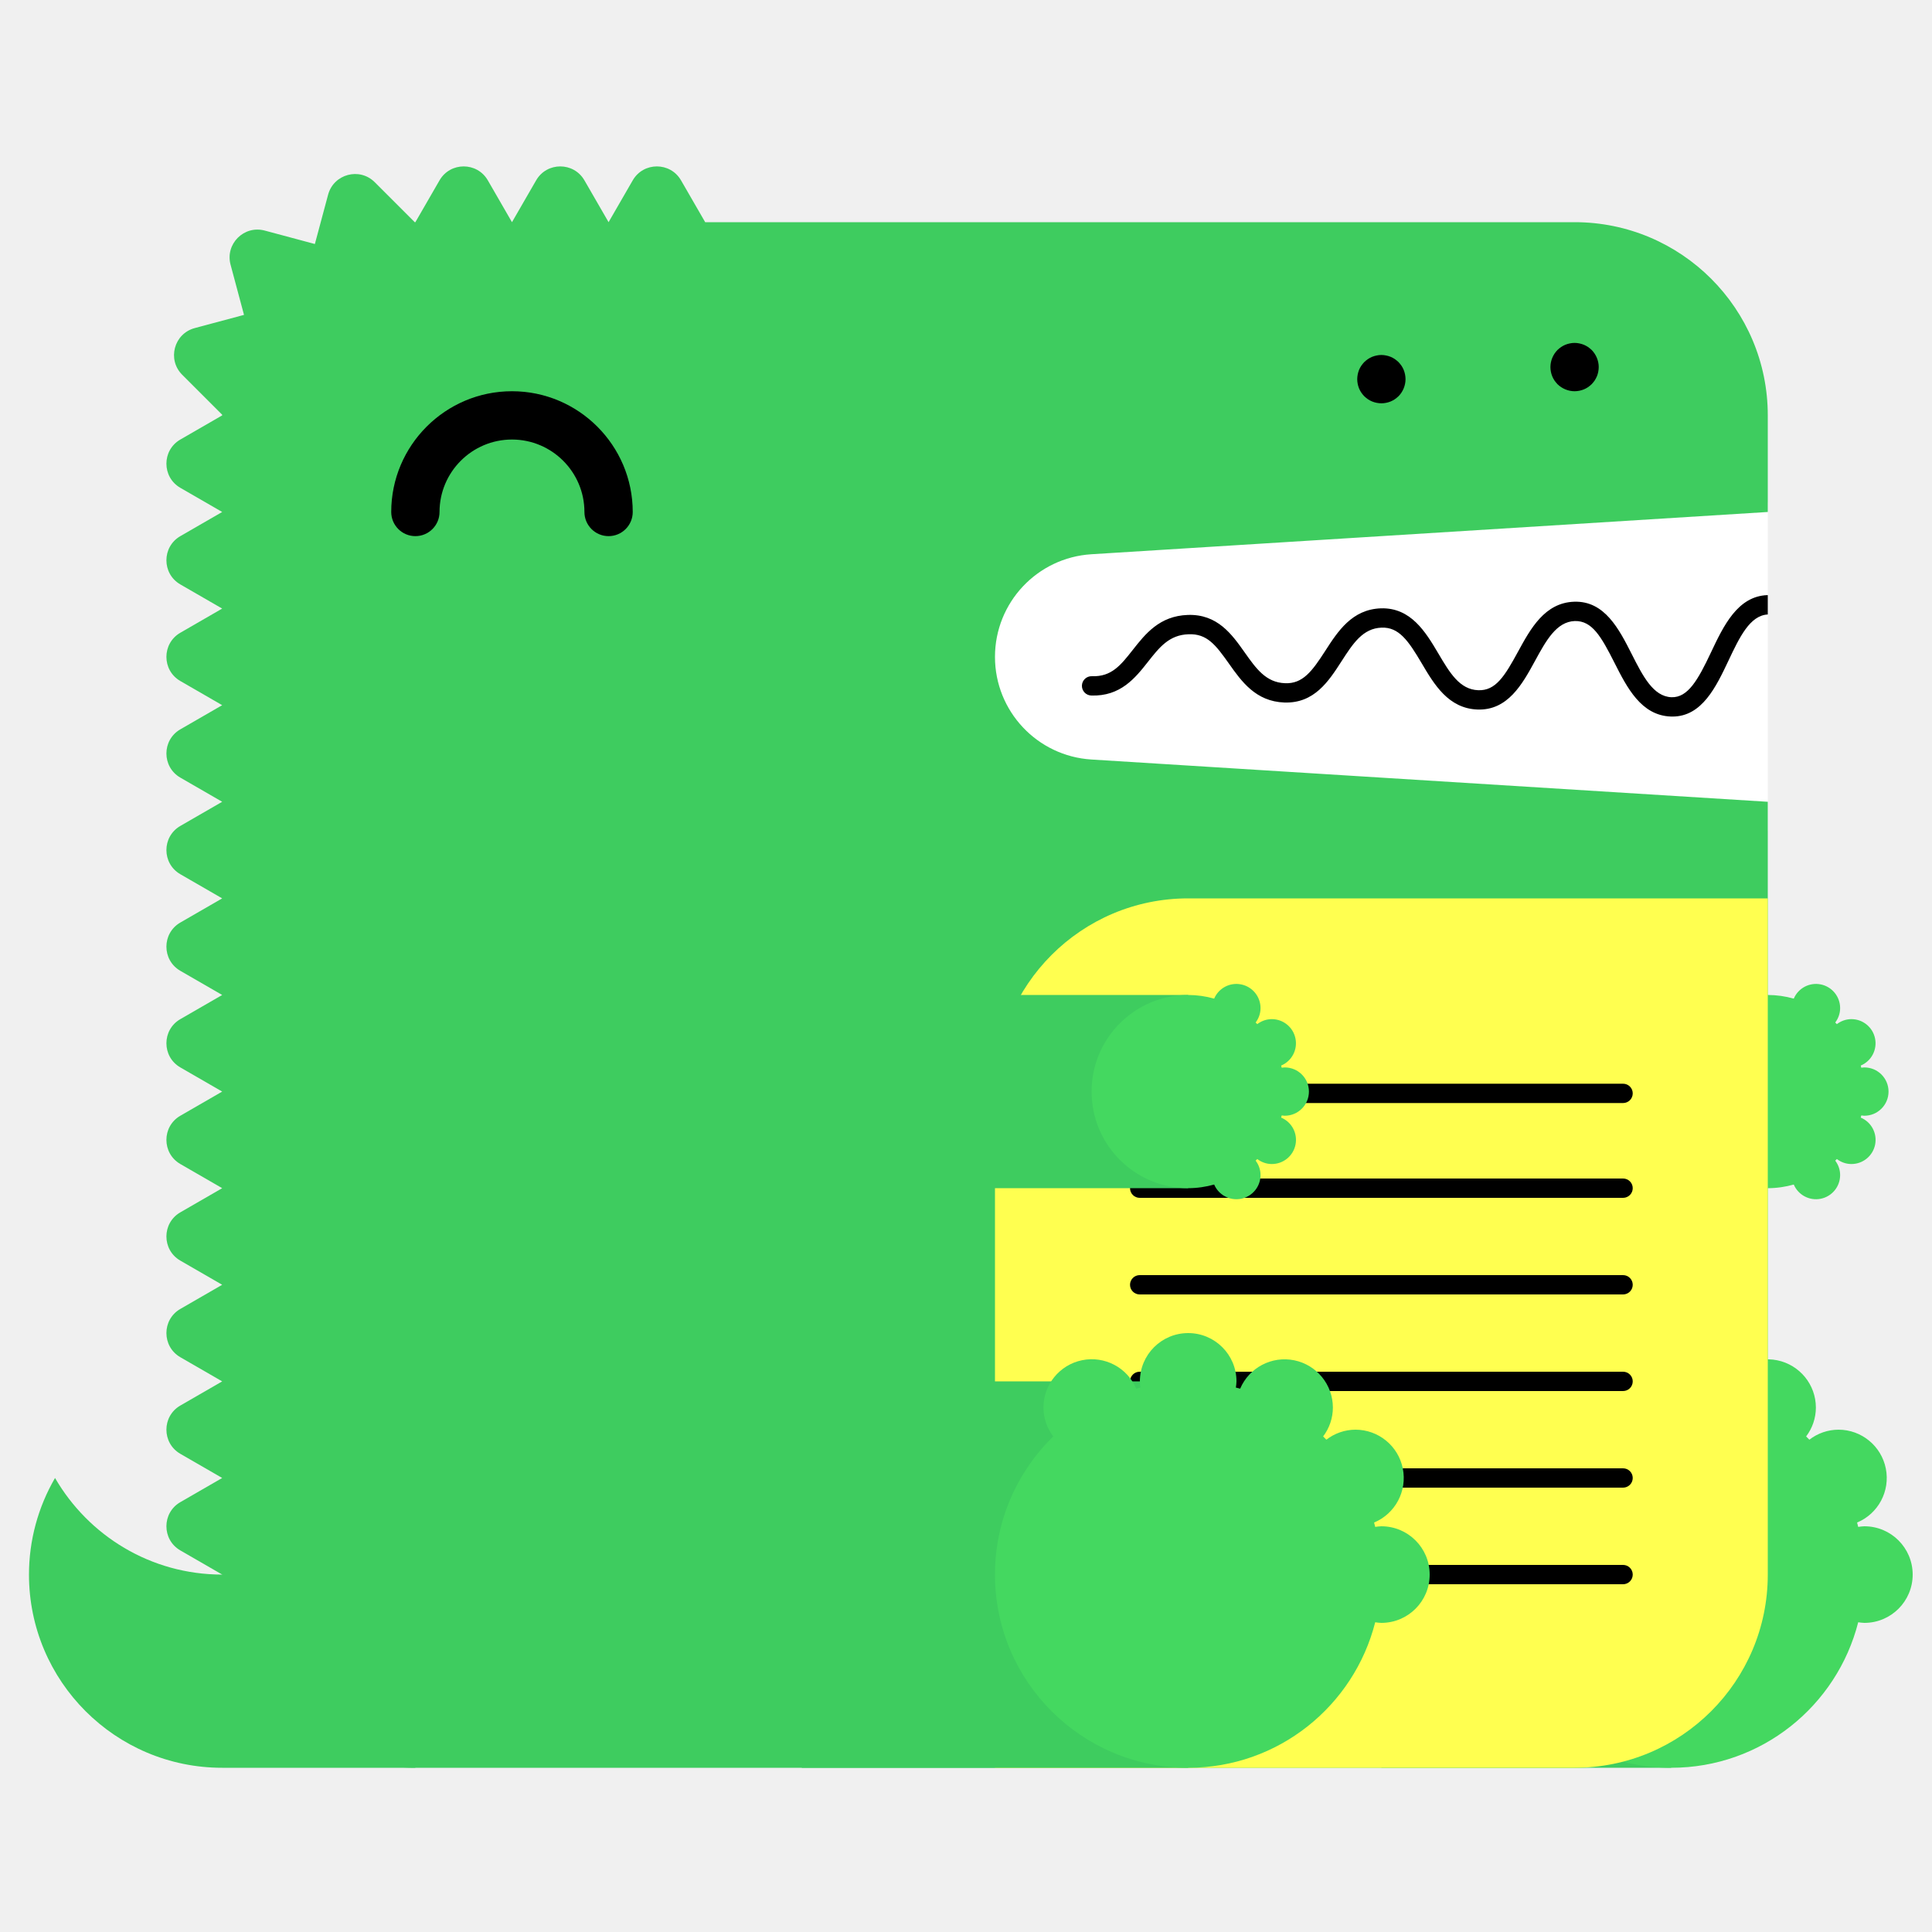
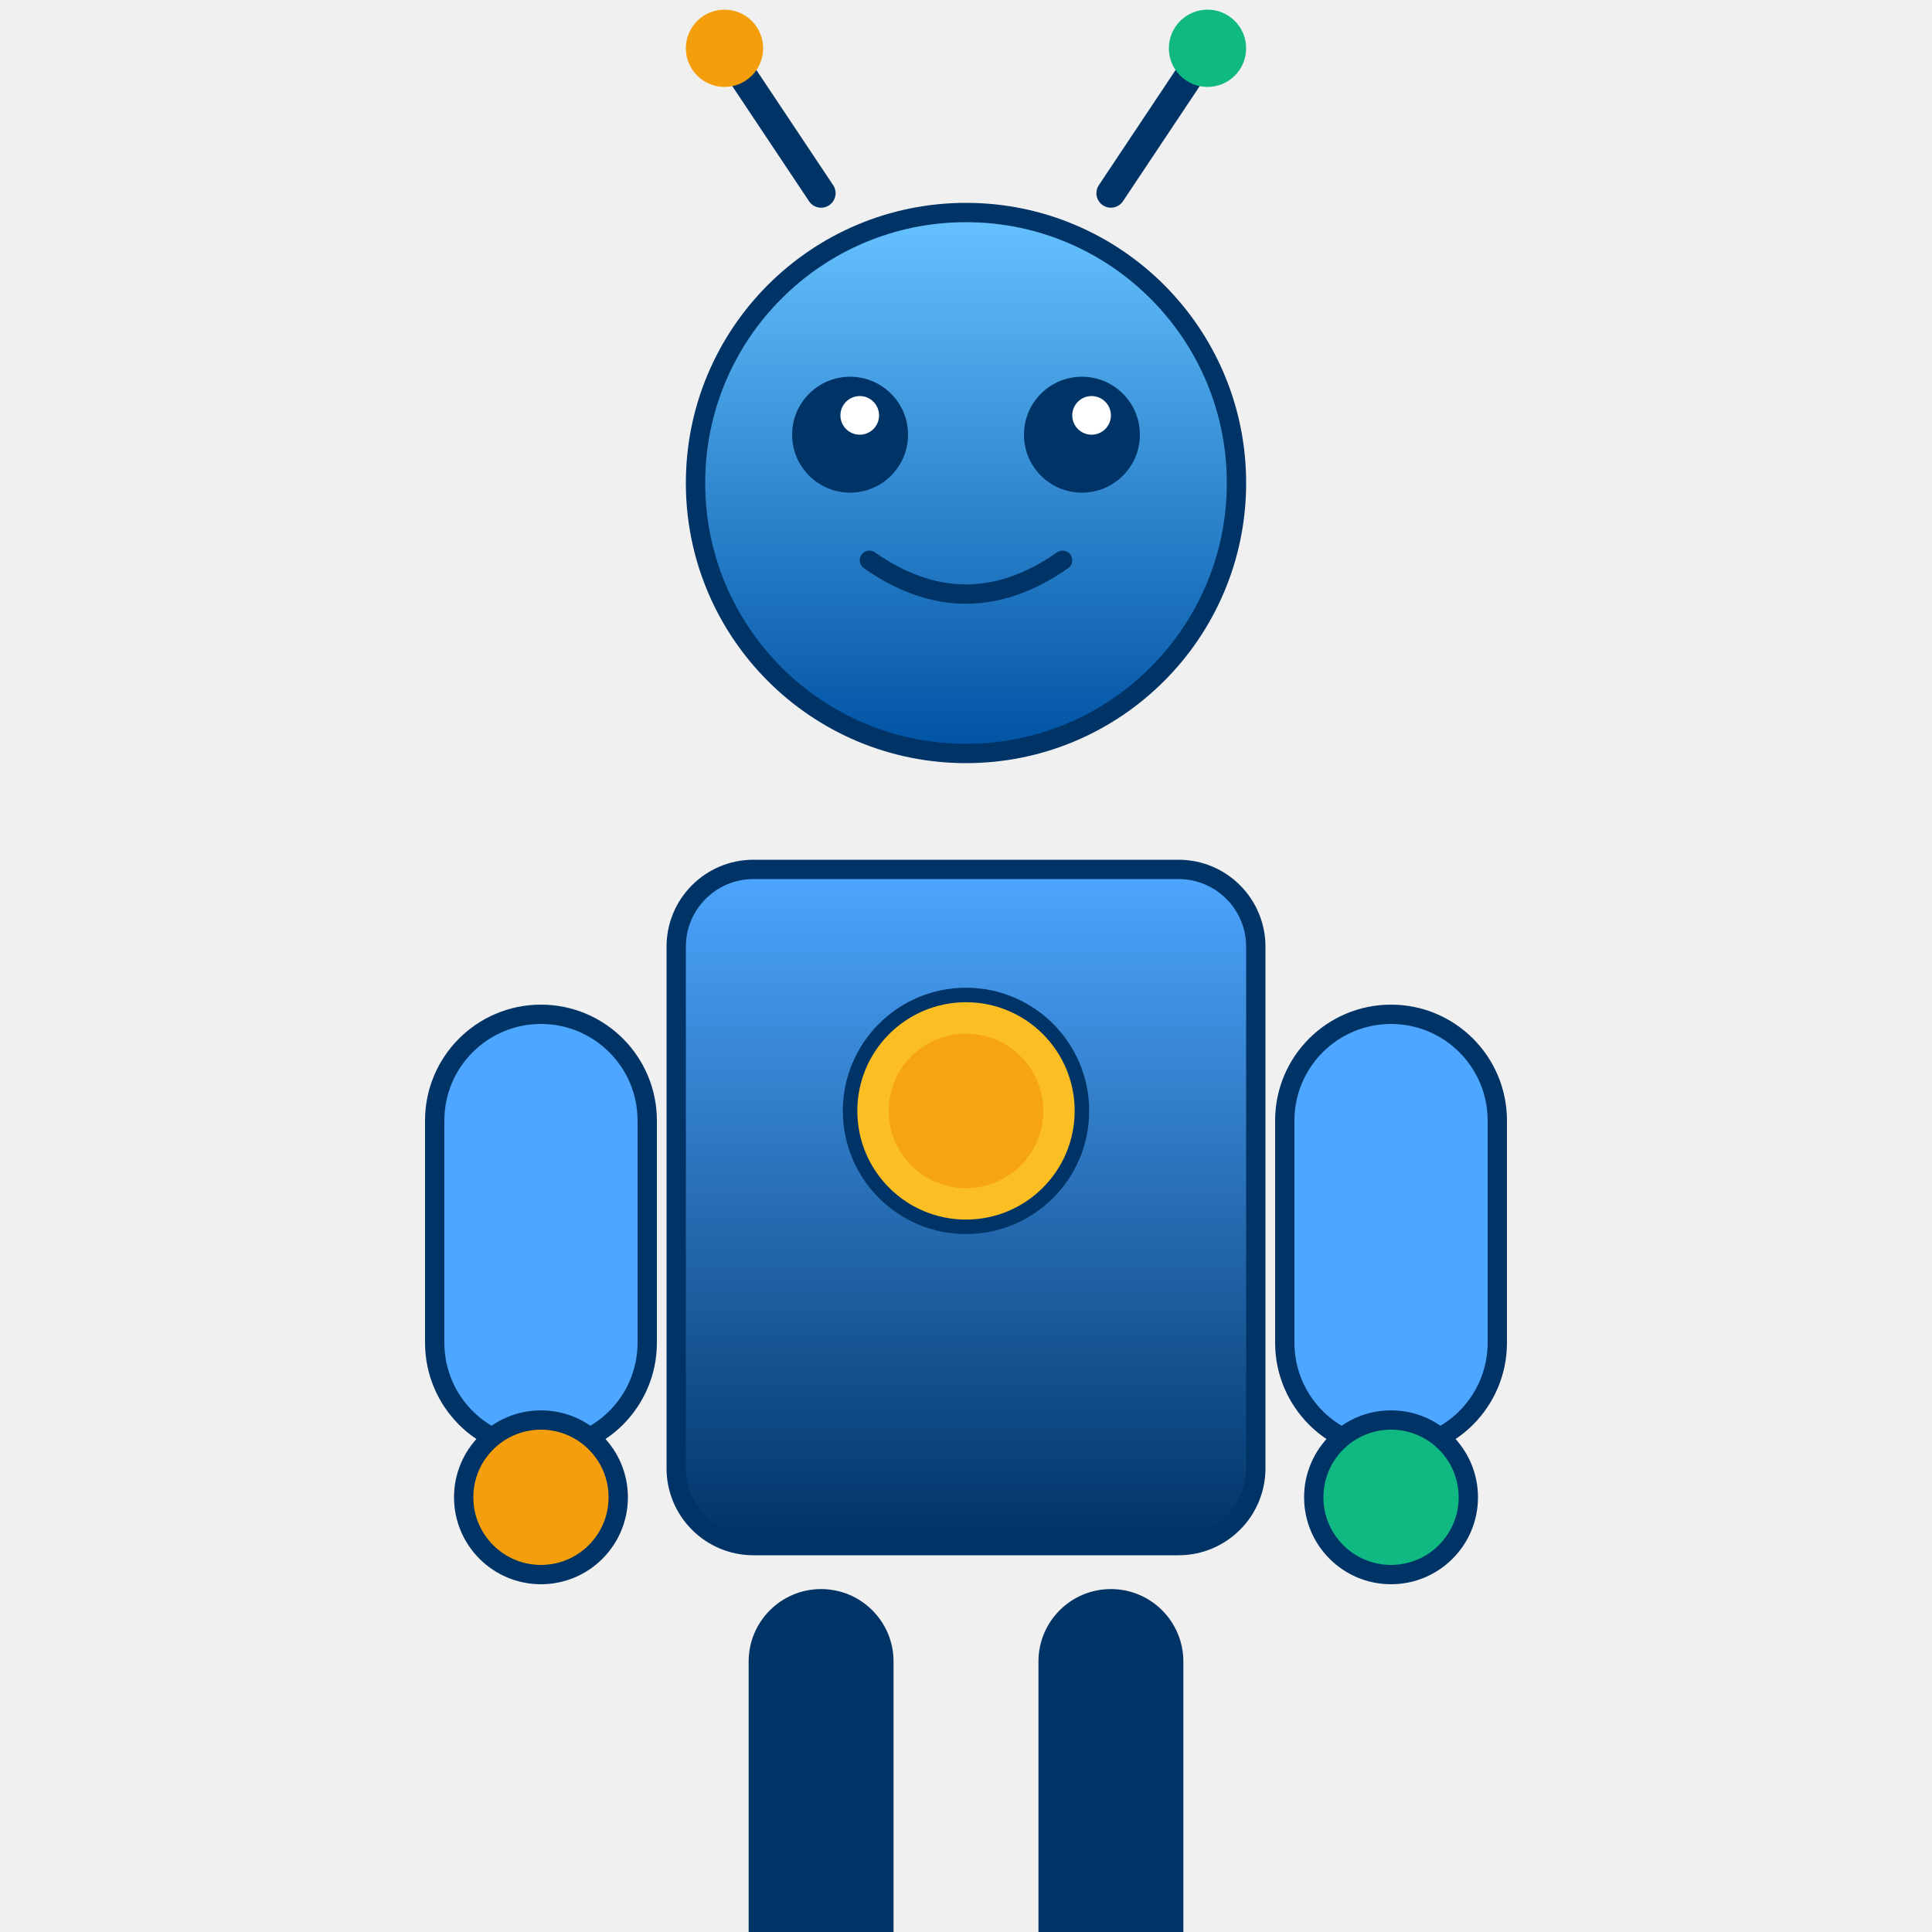
- <svg xmlns="http://www.w3.org/2000/svg" width="200" height="200" viewBox="0 0 200 200">
-   <g fill="none" fill-rule="evenodd">
-     <path fill="#FFF" d="M99 52h84v34H99z" />
-     <path d="M23 163c-7.398 0-13.843-4.027-17.303-10A19.886 19.886 0 0 0 3 163c0 11.046 8.954 20 20 20h20v-20H23z" fill="#3ECC5F" />
-     <path d="M112.98 57.376L183 53V43c0-11.046-8.954-20-20-20H73l-2.5-4.33c-1.112-1.925-3.889-1.925-5 0L63 23l-2.5-4.33c-1.111-1.925-3.889-1.925-5 0L53 23l-2.5-4.33c-1.111-1.925-3.889-1.925-5 0L43 23c-.022 0-.042.003-.065.003l-4.142-4.141c-1.57-1.571-4.252-.853-4.828 1.294l-1.369 5.104-5.192-1.392c-2.148-.575-4.111 1.389-3.535 3.536l1.39 5.193-5.102 1.367c-2.148.576-2.867 3.259-1.296 4.83l4.142 4.142c0 .021-.003.042-.003.064l-4.33 2.5c-1.925 1.111-1.925 3.889 0 5L23 53l-4.33 2.5c-1.925 1.111-1.925 3.889 0 5L23 63l-4.33 2.5c-1.925 1.111-1.925 3.889 0 5L23 73l-4.33 2.5c-1.925 1.111-1.925 3.889 0 5L23 83l-4.33 2.5c-1.925 1.111-1.925 3.889 0 5L23 93l-4.33 2.5c-1.925 1.111-1.925 3.889 0 5L23 103l-4.33 2.5c-1.925 1.111-1.925 3.889 0 5L23 113l-4.33 2.5c-1.925 1.111-1.925 3.889 0 5L23 123l-4.33 2.5c-1.925 1.111-1.925 3.889 0 5L23 133l-4.33 2.5c-1.925 1.111-1.925 3.889 0 5L23 143l-4.33 2.5c-1.925 1.111-1.925 3.889 0 5L23 153l-4.33 2.5c-1.925 1.111-1.925 3.889 0 5L23 163c0 11.046 8.954 20 20 20h120c11.046 0 20-8.954 20-20V83l-70.02-4.376A10.645 10.645 0 0 1 103 68c0-5.621 4.37-10.273 9.98-10.624" fill="#3ECC5F" />
-     <path fill="#3ECC5F" d="M143 183h30v-40h-30z" />
-     <path d="M193 158c-.219 0-.428.037-.639.064-.038-.15-.074-.301-.116-.451A5 5 0 0 0 190.32 148a4.96 4.96 0 0 0-3.016 1.036 26.531 26.531 0 0 0-.335-.336 4.955 4.955 0 0 0 1.011-2.987 5 5 0 0 0-9.599-1.959c-.148-.042-.297-.077-.445-.115.027-.211.064-.42.064-.639a5 5 0 0 0-5-5 5 5 0 0 0-5 5c0 .219.037.428.064.639-.148.038-.297.073-.445.115a4.998 4.998 0 0 0-9.599 1.959c0 1.125.384 2.151 1.011 2.987-3.717 3.632-6.031 8.693-6.031 14.3 0 11.046 8.954 20 20 20 9.339 0 17.16-6.41 19.361-15.064.211.027.42.064.639.064a5 5 0 0 0 5-5 5 5 0 0 0-5-5" fill="#44D860" />
-     <path fill="#3ECC5F" d="M153 123h30v-20h-30z" />
-     <path d="M193 115.5a2.5 2.5 0 1 0 0-5c-.109 0-.214.019-.319.032-.02-.075-.037-.15-.058-.225a2.501 2.501 0 0 0-.963-4.807c-.569 0-1.088.197-1.508.518a6.653 6.653 0 0 0-.168-.168c.314-.417.506-.931.506-1.494a2.5 2.5 0 0 0-4.8-.979A9.987 9.987 0 0 0 183 103c-5.522 0-10 4.478-10 10s4.478 10 10 10c.934 0 1.833-.138 2.69-.377a2.5 2.5 0 0 0 4.8-.979c0-.563-.192-1.077-.506-1.494.057-.055.113-.111.168-.168.42.321.939.518 1.508.518a2.5 2.5 0 0 0 .963-4.807c.021-.074.038-.15.058-.225.105.013.21.032.319.032" fill="#44D860" />
-     <path d="M63 55.5a2.5 2.5 0 0 1-2.5-2.5c0-4.136-3.364-7.5-7.5-7.5s-7.5 3.364-7.5 7.5a2.5 2.5 0 1 1-5 0c0-6.893 5.607-12.5 12.5-12.5S65.5 46.107 65.5 53a2.5 2.5 0 0 1-2.5 2.5" fill="#000" />
-     <path d="M103 183h60c11.046 0 20-8.954 20-20V93h-60c-11.046 0-20 8.954-20 20v70z" fill="#FFFF50" />
-     <path d="M168.02 124h-50.04a1 1 0 1 1 0-2h50.04a1 1 0 1 1 0 2m0 20h-50.04a1 1 0 1 1 0-2h50.04a1 1 0 1 1 0 2m0 20h-50.04a1 1 0 1 1 0-2h50.04a1 1 0 1 1 0 2m0-49.814h-50.04a1 1 0 1 1 0-2h50.04a1 1 0 1 1 0 2m0 19.814h-50.04a1 1 0 1 1 0-2h50.04a1 1 0 1 1 0 2m0 20h-50.04a1 1 0 1 1 0-2h50.04a1 1 0 1 1 0 2M183 61.611c-.012 0-.022-.006-.034-.005-3.09.105-4.552 3.196-5.842 5.923-1.346 2.85-2.387 4.703-4.093 4.647-1.889-.068-2.969-2.202-4.113-4.46-1.314-2.594-2.814-5.536-5.963-5.426-3.046.104-4.513 2.794-5.807 5.167-1.377 2.528-2.314 4.065-4.121 3.994-1.927-.07-2.951-1.805-4.136-3.813-1.321-2.236-2.848-4.75-5.936-4.664-2.994.103-4.465 2.385-5.763 4.4-1.373 2.13-2.335 3.428-4.165 3.351-1.973-.07-2.992-1.51-4.171-3.177-1.324-1.873-2.816-3.993-5.895-3.89-2.928.1-4.399 1.97-5.696 3.618-1.232 1.564-2.194 2.802-4.229 2.724a1 1 0 0 0-.072 2c3.017.101 4.545-1.8 5.872-3.487 1.177-1.496 2.193-2.787 4.193-2.855 1.926-.082 2.829 1.115 4.195 3.045 1.297 1.834 2.769 3.914 5.731 4.021 3.103.104 4.596-2.215 5.918-4.267 1.182-1.834 2.202-3.417 4.15-3.484 1.793-.067 2.769 1.35 4.145 3.681 1.297 2.197 2.766 4.686 5.787 4.796 3.125.108 4.634-2.62 5.949-5.035 1.139-2.088 2.214-4.06 4.119-4.126 1.793-.042 2.728 1.595 4.111 4.33 1.292 2.553 2.757 5.445 5.825 5.556l.169.003c3.064 0 4.518-3.075 5.805-5.794 1.139-2.41 2.217-4.68 4.067-4.773v-2z" fill="#000" />
-     <path fill="#3ECC5F" d="M83 183h40v-40H83z" />
-     <path d="M143 158c-.219 0-.428.037-.639.064-.038-.15-.074-.301-.116-.451A5 5 0 0 0 140.32 148a4.96 4.96 0 0 0-3.016 1.036 26.531 26.531 0 0 0-.335-.336 4.955 4.955 0 0 0 1.011-2.987 5 5 0 0 0-9.599-1.959c-.148-.042-.297-.077-.445-.115.027-.211.064-.42.064-.639a5 5 0 0 0-5-5 5 5 0 0 0-5 5c0 .219.037.428.064.639-.148.038-.297.073-.445.115a4.998 4.998 0 0 0-9.599 1.959c0 1.125.384 2.151 1.011 2.987-3.717 3.632-6.031 8.693-6.031 14.3 0 11.046 8.954 20 20 20 9.339 0 17.16-6.41 19.361-15.064.211.027.42.064.639.064a5 5 0 0 0 5-5 5 5 0 0 0-5-5" fill="#44D860" />
-     <path fill="#3ECC5F" d="M83 123h40v-20H83z" />
-     <path d="M133 115.5a2.5 2.5 0 1 0 0-5c-.109 0-.214.019-.319.032-.02-.075-.037-.15-.058-.225a2.501 2.501 0 0 0-.963-4.807c-.569 0-1.088.197-1.508.518a6.653 6.653 0 0 0-.168-.168c.314-.417.506-.931.506-1.494a2.5 2.5 0 0 0-4.8-.979A9.987 9.987 0 0 0 123 103c-5.522 0-10 4.478-10 10s4.478 10 10 10c.934 0 1.833-.138 2.69-.377a2.5 2.5 0 0 0 4.8-.979c0-.563-.192-1.077-.506-1.494.057-.055.113-.111.168-.168.42.321.939.518 1.508.518a2.5 2.5 0 0 0 .963-4.807c.021-.074.038-.15.058-.225.105.013.21.032.319.032" fill="#44D860" />
-     <path d="M143 41.75c-.16 0-.33-.02-.49-.05a2.52 2.52 0 0 1-.47-.14c-.15-.06-.29-.14-.431-.23-.13-.09-.259-.2-.38-.31-.109-.12-.219-.24-.309-.38s-.17-.28-.231-.43a2.619 2.619 0 0 1-.189-.96c0-.16.02-.33.05-.49.03-.16.08-.31.139-.47.061-.15.141-.29.231-.43.09-.13.2-.26.309-.38.121-.11.25-.22.38-.31.141-.09.281-.17.431-.23.149-.06.31-.11.47-.14.32-.07.65-.07.98 0 .159.03.32.08.47.14.149.06.29.14.43.23.13.09.259.2.38.31.11.12.22.25.31.38.09.14.17.28.23.43.06.16.11.31.14.47.029.16.05.33.05.49 0 .66-.271 1.31-.73 1.77-.121.11-.25.22-.38.31-.14.09-.281.17-.43.23a2.565 2.565 0 0 1-.96.19m20-1.25c-.66 0-1.3-.27-1.771-.73a3.802 3.802 0 0 1-.309-.38c-.09-.14-.17-.28-.231-.43a2.619 2.619 0 0 1-.189-.96c0-.66.27-1.3.729-1.77.121-.11.25-.22.38-.31.141-.09.281-.17.431-.23.149-.06.31-.11.47-.14.32-.07.66-.07.98 0 .159.03.32.08.47.14.149.06.29.14.43.23.13.09.259.2.38.31.459.47.73 1.11.73 1.77 0 .16-.021.33-.05.49-.03.16-.08.32-.14.47-.07.15-.14.29-.23.43-.09.13-.2.26-.31.38-.121.11-.25.22-.38.31-.14.09-.281.17-.43.23a2.565 2.565 0 0 1-.96.19" fill="#000" />
-   </g>
+ <svg xmlns="http://www.w3.org/2000/svg" viewBox="0 0 200 200">
+   <defs>
+     <linearGradient id="bodyGradient" x1="0%" y1="0%" x2="0%" y2="100%">
+       <stop offset="0%" style="stop-color:#4da6ff;stop-opacity:1" />
+       <stop offset="100%" style="stop-color:#003366;stop-opacity:1" />
+     </linearGradient>
+     <linearGradient id="headGradient" x1="0%" y1="0%" x2="0%" y2="100%">
+       <stop offset="0%" style="stop-color:#66c2ff;stop-opacity:1" />
+       <stop offset="100%" style="stop-color:#0052a3;stop-opacity:1" />
+     </linearGradient>
+   </defs>
+   <rect x="70" y="90" width="60" height="70" rx="8" fill="url(#bodyGradient)" stroke="#003366" stroke-width="2" />
+   <circle cx="100" cy="50" r="28" fill="url(#headGradient)" stroke="#003366" stroke-width="2" />
+   <line x1="85" y1="20" x2="75" y2="5" stroke="#003366" stroke-width="3" stroke-linecap="round" />
+   <circle cx="75" cy="5" r="4" fill="#f59e0b" />
+   <line x1="115" y1="20" x2="125" y2="5" stroke="#003366" stroke-width="3" stroke-linecap="round" />
+   <circle cx="125" cy="5" r="4" fill="#10b981" />
+   <circle cx="88" cy="45" r="6" fill="#003366" />
+   <circle cx="89" cy="43" r="2" fill="white" />
+   <circle cx="112" cy="45" r="6" fill="#003366" />
+   <circle cx="113" cy="43" r="2" fill="white" />
+   <path d="M 90 58 Q 100 65 110 58" stroke="#003366" stroke-width="2" fill="none" stroke-linecap="round" />
+   <rect x="45" y="105" width="22" height="45" rx="11" fill="#4da6ff" stroke="#003366" stroke-width="2" />
+   <circle cx="56" cy="155" r="8" fill="#f59e0b" stroke="#003366" stroke-width="2" />
+   <rect x="133" y="105" width="22" height="45" rx="11" fill="#4da6ff" stroke="#003366" stroke-width="2" />
+   <circle cx="144" cy="155" r="8" fill="#10b981" stroke="#003366" stroke-width="2" />
+   <rect x="78" y="165" width="14" height="50" rx="7" fill="#003366" stroke="#003366" stroke-width="1" />
+   <circle cx="85" cy="220" r="8" fill="#f59e0b" stroke="#003366" stroke-width="1.5" />
+   <rect x="108" y="165" width="14" height="50" rx="7" fill="#003366" stroke="#003366" stroke-width="1" />
+   <circle cx="115" cy="220" r="8" fill="#10b981" stroke="#003366" stroke-width="1.5" />
+   <circle cx="100" cy="115" r="12" fill="#fbbf24" stroke="#003366" stroke-width="1.5" />
+   <circle cx="100" cy="115" r="8" fill="#f59e0b" opacity="0.8" />
</svg>
